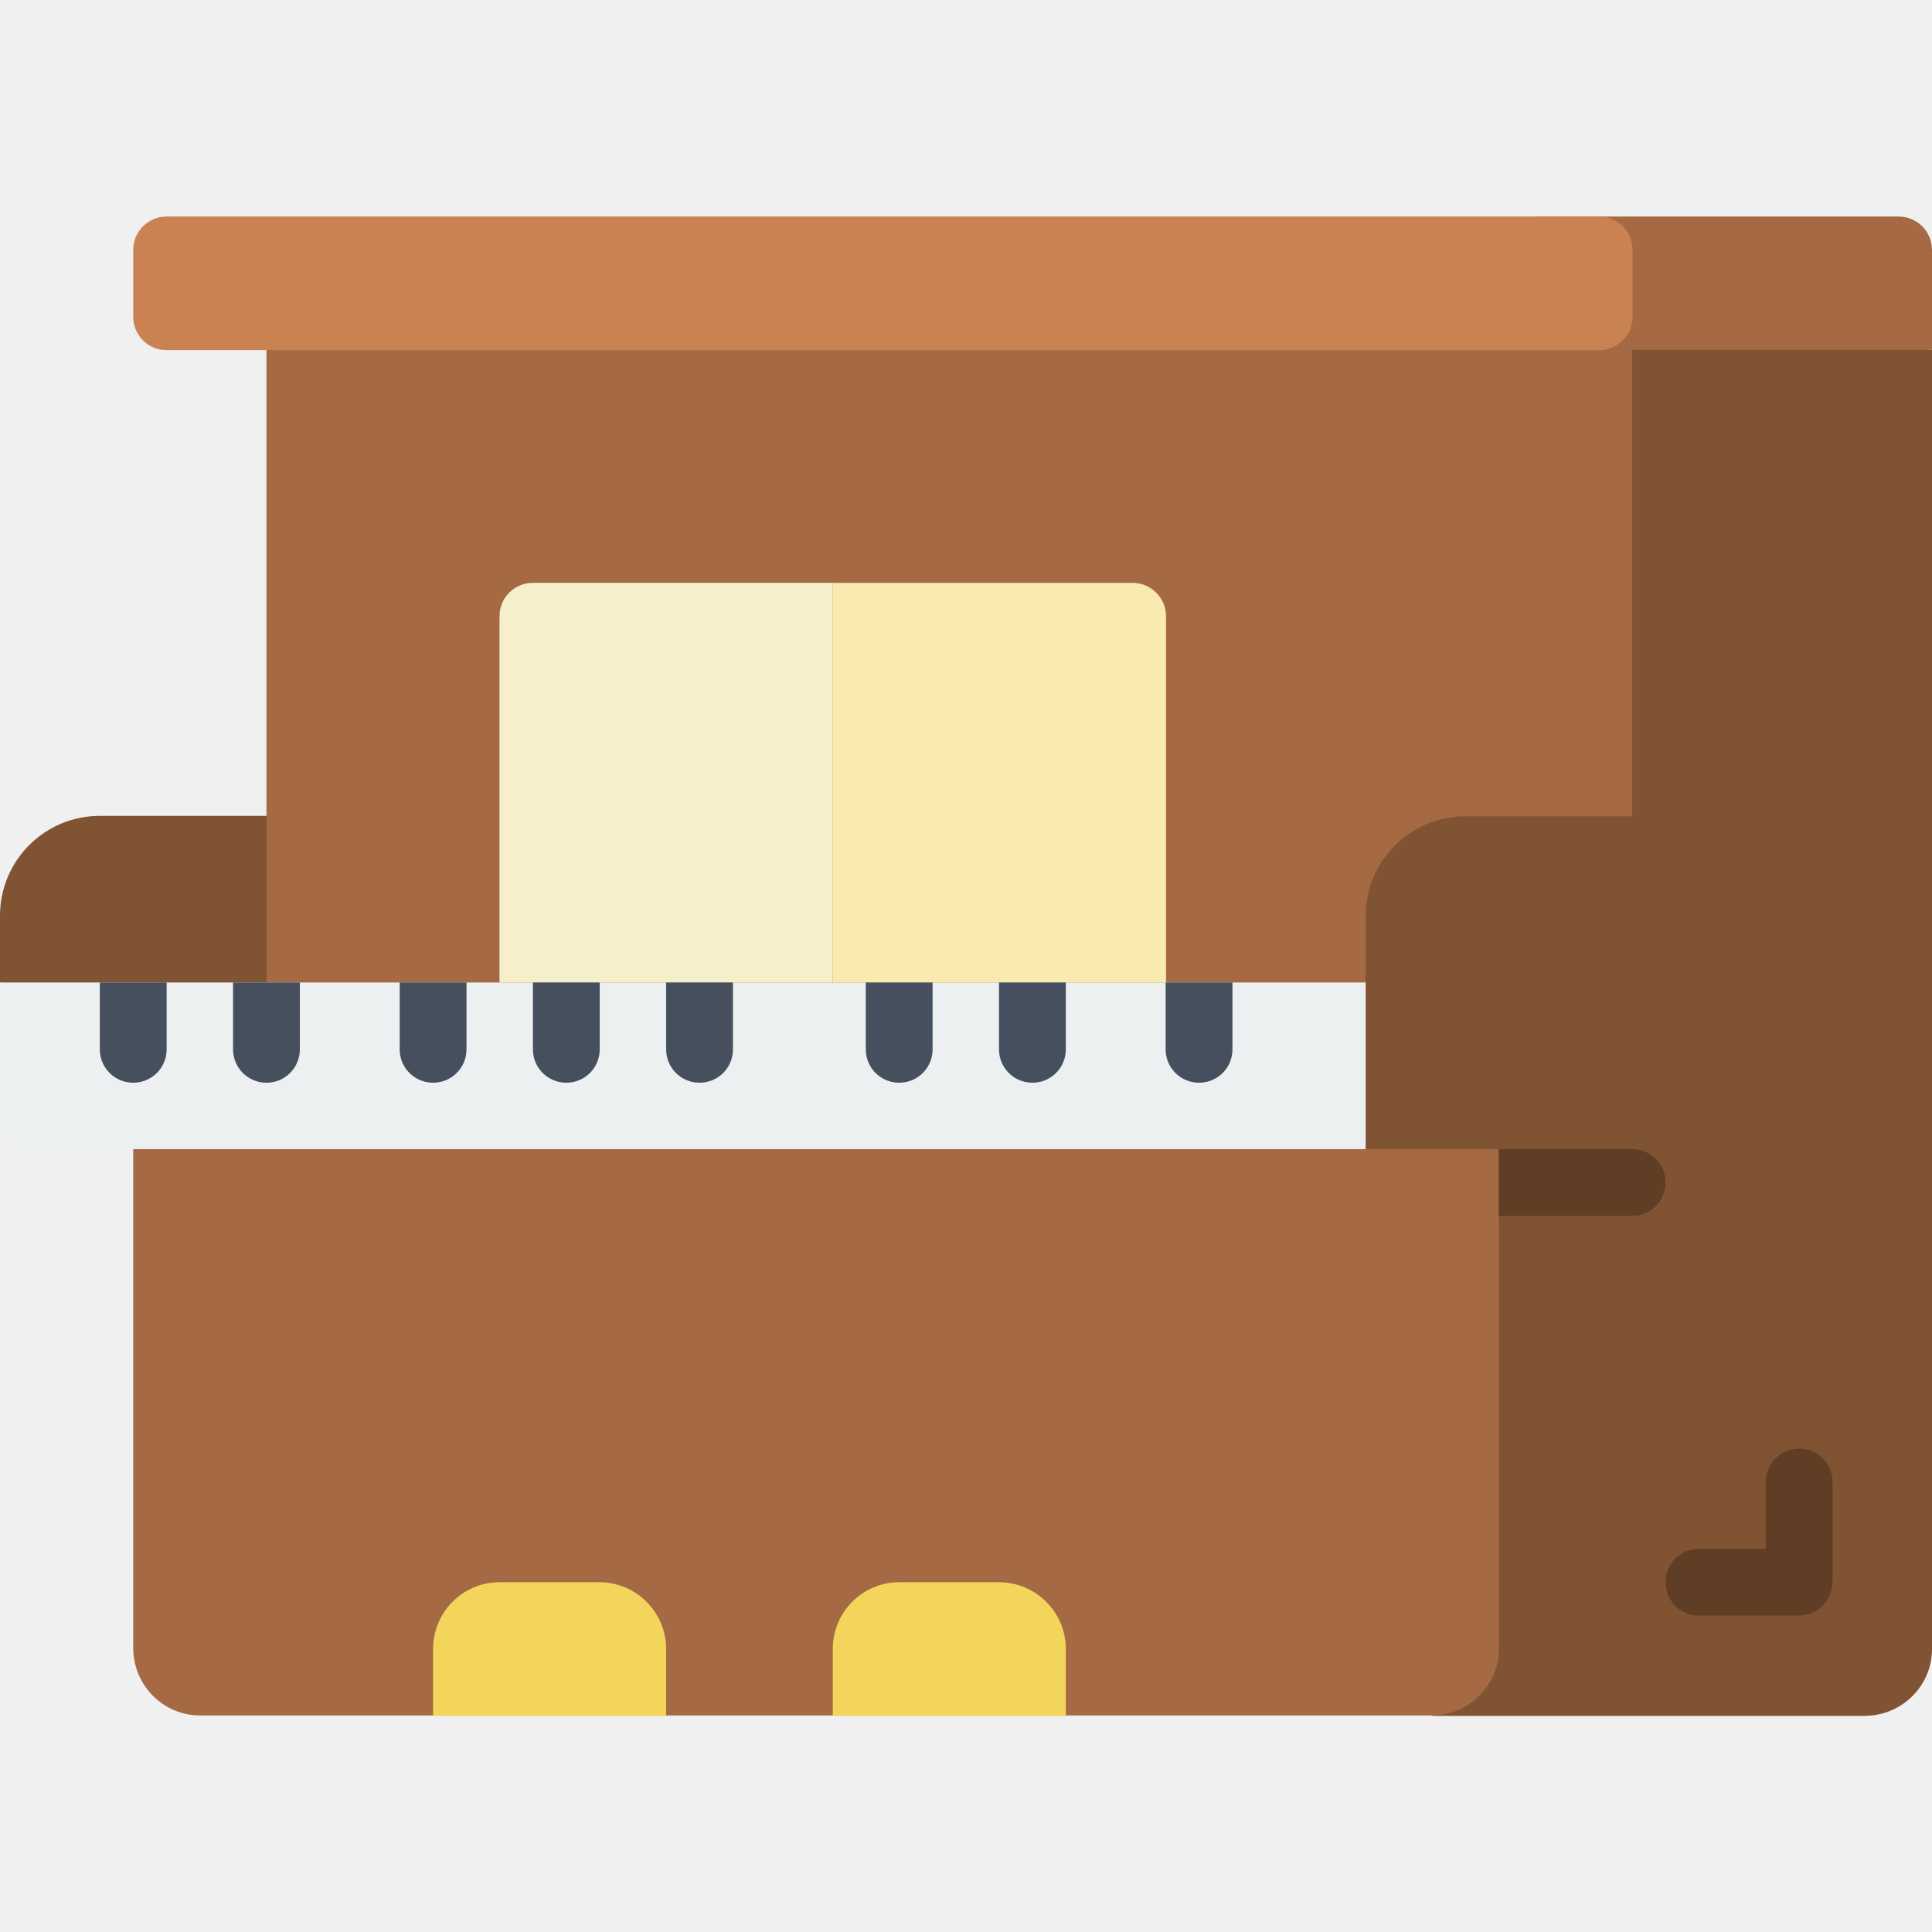
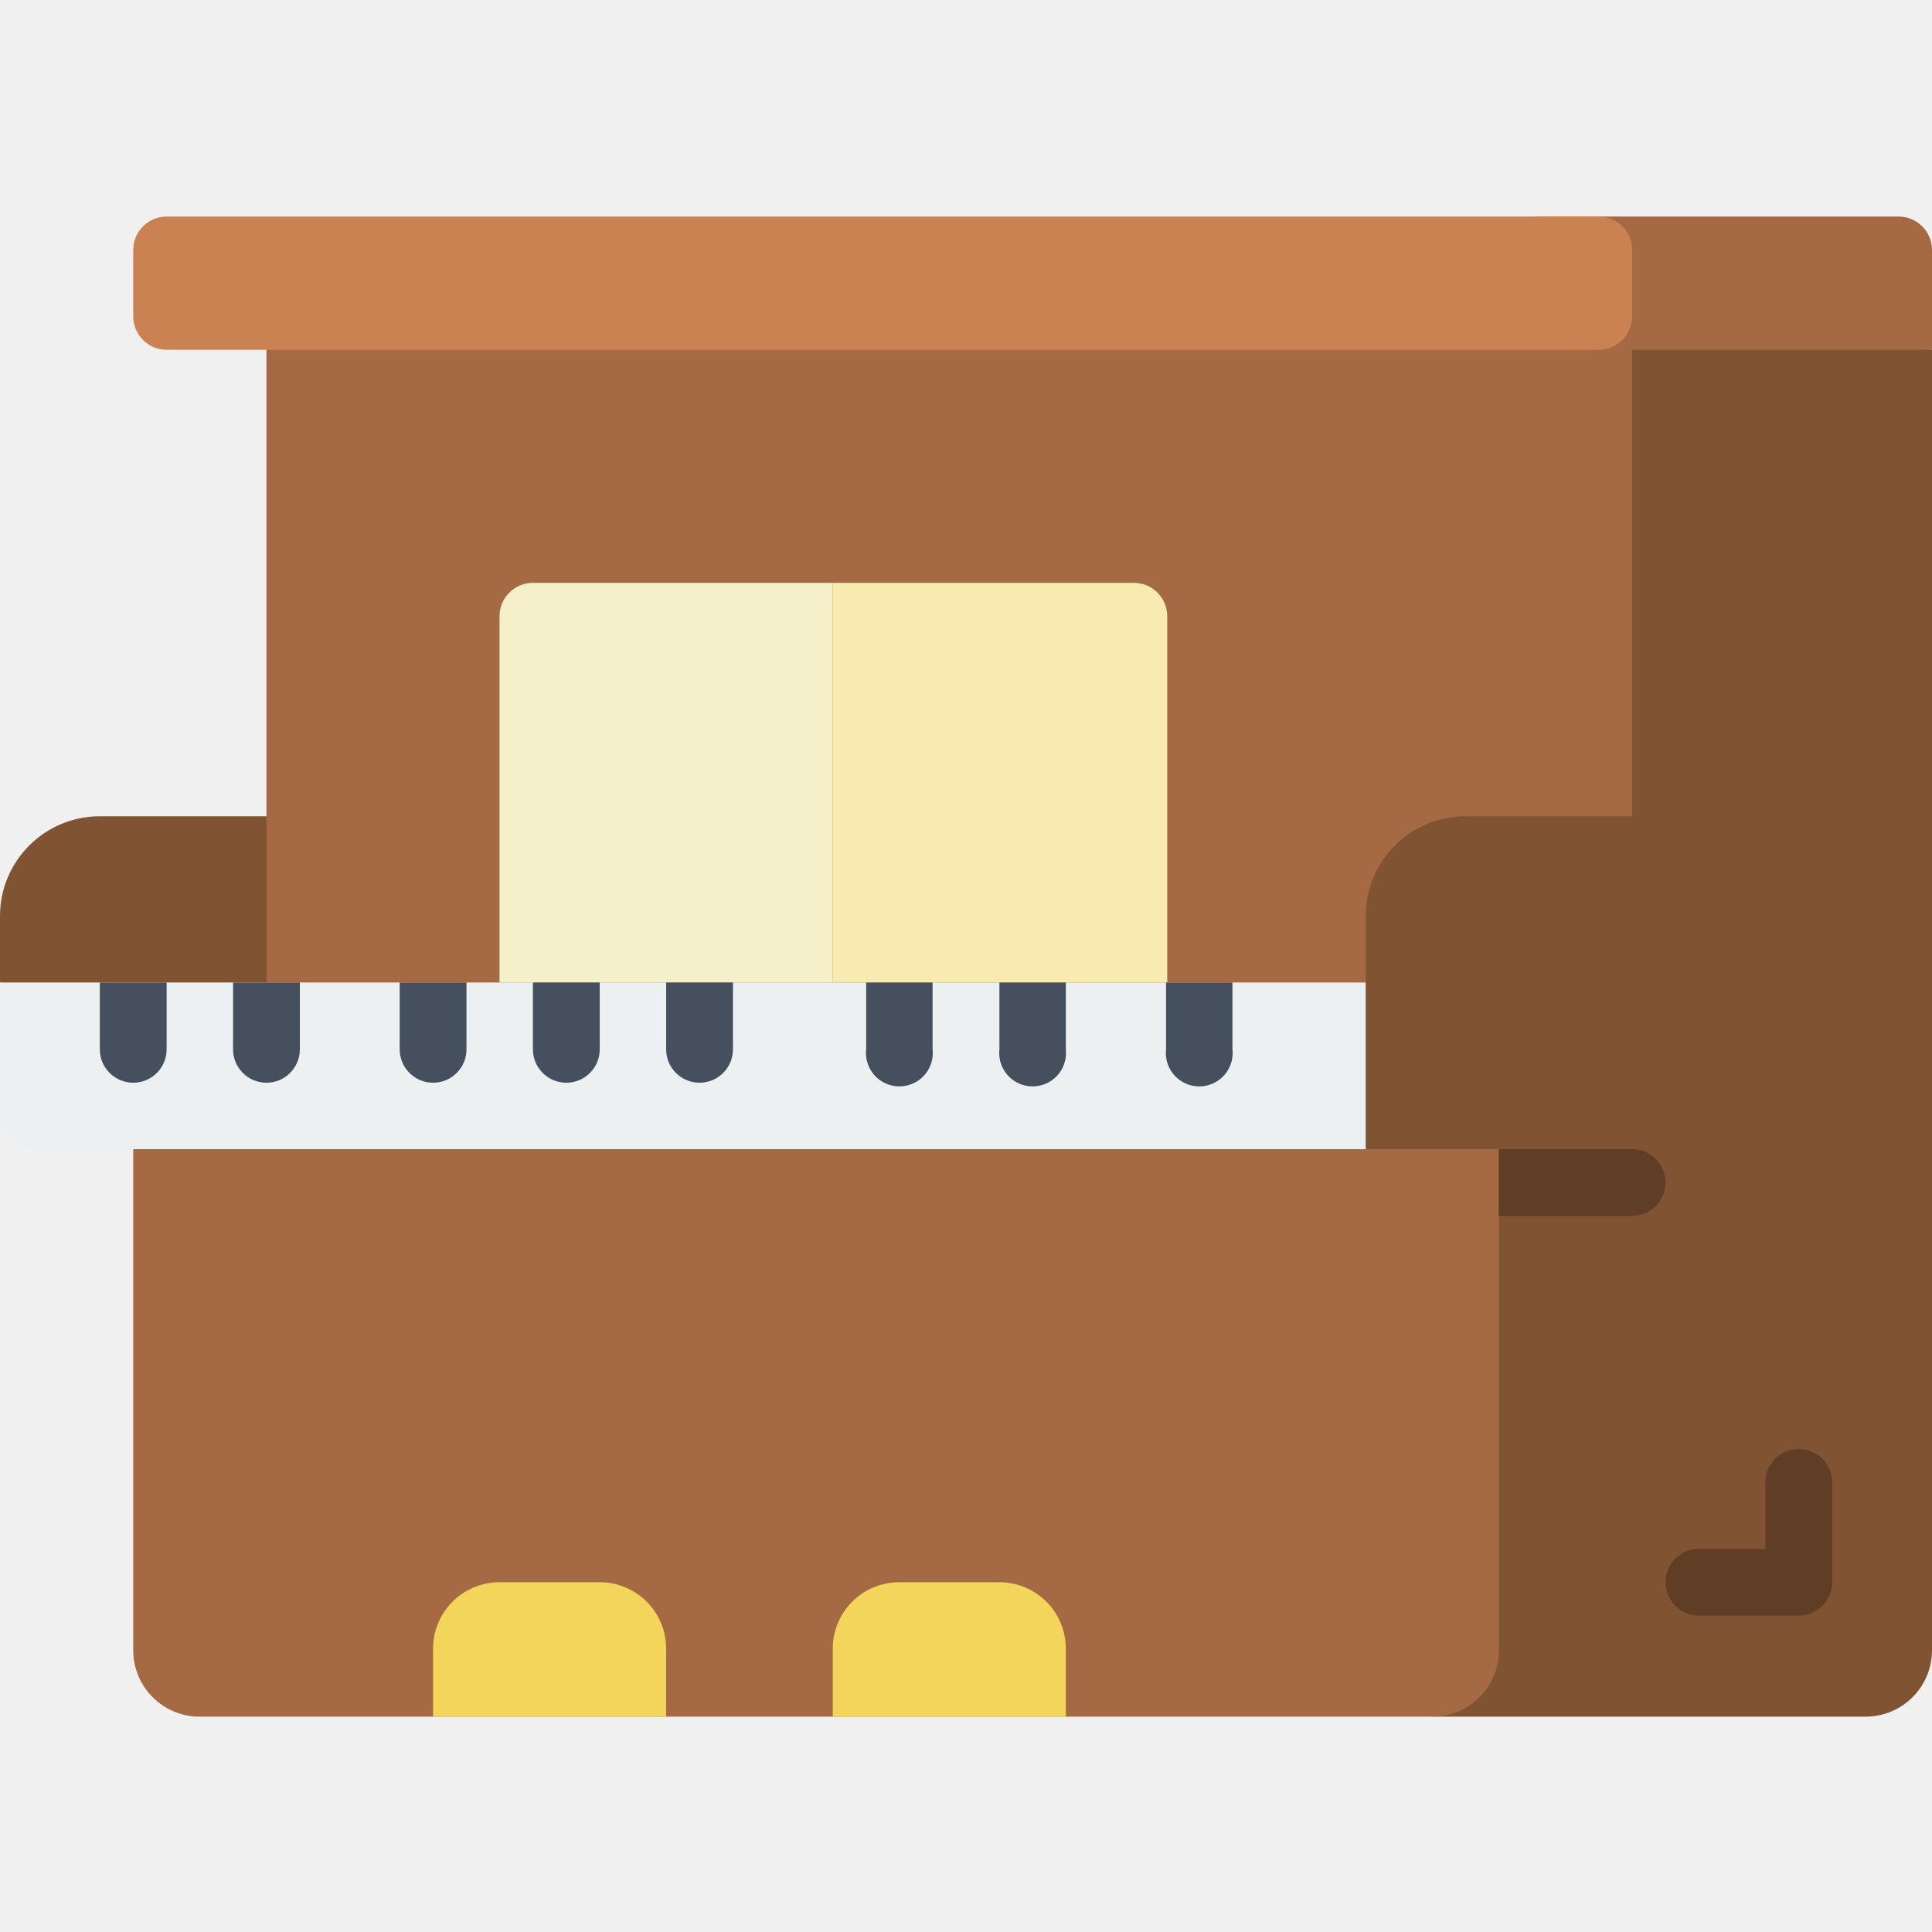
- <svg xmlns="http://www.w3.org/2000/svg" version="1.1" x="0px" y="0px" viewBox="0 0 48 48" style="enable-background:new 0 0 48 48;" xml:space="preserve">
-   <style type="text/css">
- 	.st0{fill:#F5DAA7;}
- 	.st1{fill:#EDC472;}
- 	.st2{fill:#BC9B5B;}
- 	.st3{fill:#9A6A53;}
- 	.st4{fill:#855B47;}
- 	.st5{fill:#F4E2C1;}
- 	.st6{fill:#F7F7F7;}
- 	.st7{fill:#C8C3CA;}
- 	.st8{fill:#B78C7A;}
- 	.st9{fill:#7A5341;}
- 	.st10{fill:#704C3B;}
- 	.st11{fill:#CF9875;}
- 	.st12{fill:#C7865B;}
- 	.st13{clip-path:url(#SVGID_3_);}
- 	.st14{clip-path:url(#SVGID_4_);fill:#FFFFFF;stroke:#231F20;stroke-miterlimit:10;}
- 	.st15{fill:#FFFFFF;stroke:#231F20;stroke-miterlimit:10;}
- 	.st16{fill:none;stroke:#000000;stroke-width:4.5;stroke-miterlimit:10;}
- 	.st17{fill:#463C4B;}
- 	.st18{fill:#555A6E;}
- 	.st19{fill:#F06423;}
- 	.st20{fill:#FAA51E;}
- 	.st21{fill:#D7E6F0;}
- 	.st22{fill:#DADADA;}
- 	.st23{fill:#C4C6C6;}
- 	.st24{fill:#EDEEEF;}
- 	.st25{fill:#797981;}
- 	.st26{fill:#5A5A63;}
- 	.st27{fill:#494951;}
- 	.st28{fill:#29BAED;}
- 	.st29{fill:#DD9554;}
- 	.st30{fill:#CC8244;}
- 	.st31{fill:#805333;}
- 	.st32{fill:#A56A43;}
- 	.st33{fill:#CB8252;}
- 	.st34{fill:#ECF0F1;}
- 	.st35{fill:#603E26;}
- 	.st36{fill:#F9EAB0;}
- 	.st37{fill:#F5EFCA;}
- 	.st38{fill:#464F5D;}
- 	.st39{fill:#F3D55B;}
- 	.st40{fill:#6F6571;}
- 	.st41{fill:#4B3F4E;}
- 	.st42{fill:#5D5360;}
- 	.st43{fill:#857E87;}
- 	.st44{fill:#ECEAEC;}
- 	.st45{fill:#DAD8DB;}
- 	.st46{fill:#B3E59F;}
- 	.st47{fill:#CCF49F;}
- 	.st48{fill:#792A47;}
- 	.st49{fill:#A62B38;}
- 	.st50{fill:#D22D28;}
- 	.st51{fill:#FF2F19;}
- 	.st52{fill:#FFFFFF;}
- 	.st53{fill:#202666;}
- 	.st54{fill:#FDE6BB;}
- 	.st55{fill:#FE501F;}
- 	.st56{fill:#FD7226;}
- 	.st57{fill:#FCCD76;}
- 	.st58{fill:#FB932C;}
- 	.st59{fill:#4D2857;}
- 	.st60{fill:#B19046;}
- 	.st61{fill:#F0C419;}
- 	.st62{fill:#24AE5F;}
- 	.st63{fill:#E64C3C;}
- 	.st64{fill:#3B97D3;}
- 	.st65{fill:#E74444;}
- 	.st66{fill:#CE3536;}
- 	.st67{fill:#D9DBDD;}
- 	.st68{fill:#E8EDF1;}
- 	.st69{fill:#F3DB70;}
- 	.st70{fill:#D5DAF3;}
- 	.st71{fill:#A2AEE6;}
- 	.st72{fill:#FFC344;}
- 	.st73{fill:#FFE177;}
- 	.st74{fill:#BEC6ED;}
- 	.st75{fill:#8795DE;}
- 	.st76{fill-rule:evenodd;clip-rule:evenodd;fill:#A46A5A;}
- 	.st77{fill-rule:evenodd;clip-rule:evenodd;fill:#845252;}
- 	.st78{fill-rule:evenodd;clip-rule:evenodd;fill:#FFD05B;}
- 	.st79{fill-rule:evenodd;clip-rule:evenodd;fill:#704242;}
- 	.st80{fill-rule:evenodd;clip-rule:evenodd;fill:#FFC244;}
- 	.st81{fill-rule:evenodd;clip-rule:evenodd;fill:#596C76;}
- 	.st82{fill-rule:evenodd;clip-rule:evenodd;fill:#465A61;}
- 	.st83{fill:#A46A5A;}
- 	.st84{fill:#607D8B;}
- 	.st85{fill:#9C27B0;}
- 	.st86{fill:#03A9F4;}
- 	.st87{fill:#8BC34A;}
- 	.st88{fill:#FFC107;}
- 	.st89{fill:#FF9800;}
- 	.st90{fill:#F44336;}
- 	.st91{fill:#D7CCC8;}
- 	.st92{fill:#F57C00;}
- 	.st93{fill:#F9BB4B;}
- 	.st94{fill:#FCF05A;}
- 	.st95{fill:#66342E;}
- 	.st96{fill:#D3843D;}
- 	.st97{fill:#704C55;}
- 	.st98{fill:#5A344B;}
- 	.st99{fill:#E63950;}
- 	.st100{fill:#EFE2DD;}
- 	.st101{fill:#FF435B;}
- 	.st102{fill:#FFF5F5;}
- 	.st103{fill:#9B786F;}
- 	.st104{fill:#925CB4;}
- 	.st105{fill:#814BA2;}
- 	.st106{fill:#6F3F8A;}
- 	.st107{fill:#FFD185;}
- 	.st108{fill:#FFBA48;}
- 	.st109{fill:#FF5A35;}
- 	.st110{fill:#FF7A3C;}
- 	.st111{fill:#FFE8C2;}
- 	.st112{fill:#4F4F4F;}
- 	.st113{fill:#FF3A2F;}
- 	.st114{fill:#353535;}
- 	.st115{fill:#FB4A59;}
- 	.st116{fill:#F82F40;}
- 	.st117{fill:#3F5959;}
- 	.st118{fill:#384848;}
- 	.st119{fill:#EFF5F6;}
- 	.st120{fill:#CBE5E7;}
- 	.st121{fill:#FCC16D;}
- 	.st122{fill:#FCB44D;}
- 	.st123{fill:#A66856;}
- 	.st124{fill:#735458;}
- 	.st125{fill:#FFDEA9;}
- 	.st126{fill:#5C4346;}
- 	.st127{fill:#8F5040;}
- 	.st128{fill:#595959;}
- 	.st129{fill:#7F221C;}
- 	.st130{fill:#913122;}
- 	.st131{fill:#FFEFB0;}
- 	.st132{fill:#DB2116;}
- 	.st133{fill:#883F2E;}
- 	.st134{fill:#A44F3E;}
- 	.st135{fill:#D8AA5E;}
- 	.st136{fill:#E9B665;}
- 	.st137{fill:#E19974;}
- 	.st138{fill:#FFEFD2;}
- 	.st139{fill:#D7D0D6;}
- 	.st140{fill:#E8AD8C;}
- 	.st141{fill:#6D3326;}
- 	.st142{fill:#BA5D4F;}
- 	.st143{fill:#F5A871;}
- 	.st144{fill:#E89A5E;}
- 	.st145{fill:#A34F41;}
- 	.st146{fill:#D68A5A;}
- 	.st147{fill:#FFE5C4;}
- 	.st148{fill:#FDD1A7;}
- 	.st149{fill:#873F30;}
- 	.st150{fill:#C86F5C;}
- 	.st151{fill:#6C3328;}
- 	.st152{fill:#54231D;}
- 	.st153{fill:#B5B1B3;}
- 	.st154{fill:#FEC93E;}
- 	.st155{fill:#EFB533;}
- 	.st156{fill:#F7A738;}
- 	.st157{fill:#EA952F;}
- 	.st158{fill:#FD6E2E;}
- 	.st159{fill:#EA551B;}
- 	.st160{fill:#F5A257;}
- 	.st161{fill:#DB8F52;}
- 	.st162{fill:#75360D;}
- 	.st163{fill:#FFBF7B;}
- 	.st164{fill:#00CCB2;}
- 	.st165{fill:#00AB94;}
- 	.st166{fill:#FEA832;}
- 	.st167{fill:#FF8700;}
- 	.st168{fill:#00EED0;}
- 	.st169{fill:#FFD400;}
- 	.st170{fill:#FDBF00;}
- 	.st171{fill:#08B865;}
- 	.st172{fill:#E41F2D;}
- 	.st173{fill:#FD4755;}
- 	.st174{fill:#FB2B3A;}
- 	.st175{fill:#FED2A4;}
- 	.st176{fill:#FFE5C2;}
- 	.st177{fill:#FFBD86;}
- 	.st178{fill:#FE99A0;}
- 	.st179{fill:#FD8087;}
- 	.st180{fill:#C57A44;}
- 	.st181{fill:#09A755;}
- 	.st182{fill:#FEDF30;}
- 	.st183{fill:#FED402;}
- 	.st184{fill:#FAC600;}
- 	.st185{fill:#46CC8D;}
- 	.st186{fill:#00C27A;}
- 	.st187{fill:#FE7701;}
- 	.st188{fill:#FE860A;}
- 	.st189{fill:#C41926;}
- 	.st190{fill:#E89C5D;}
- 	.st191{fill:#F4B37D;}
- 	.st192{fill:#E8626C;}
- 	.st193{fill:#40C6C2;}
- 	.st194{fill:#FFC999;}
- 	.st195{fill:#4A4A68;}
- 	.st196{fill:#333356;}
- 	.st197{fill:#EDEDED;}
- 	.st198{fill:#C9C9C9;}
- 	.st199{fill:#FF9900;}
- 	.st200{fill:#FFCE00;}
- 	.st201{fill:#FBBD00;}
- 	.st202{fill:#ED8100;}
- 	.st203{fill:#FFE431;}
- 	.st204{fill:#FF9F00;}
- 	.st205{fill:#FFE666;}
- 	.st206{fill:#FFBF00;}
- 	.st207{fill:#FCCD31;}
- 	.st208{fill:#F2B016;}
- 	.st209{fill:#4A4D4F;}
- 	.st210{fill:#D3CBC2;}
- 	.st211{fill:#6D7072;}
- 	.st212{fill:#BAAFA6;}
- 	.st213{fill:#888C8E;}
- 	.st214{fill:#B4B4B4;}
- 	.st215{fill:#FFE999;}
- 	.st216{fill:#FFCF3B;}
- 	.st217{fill:#C1C1C1;}
- 	.st218{fill:#FFBC19;}
- 	.st219{fill:#94E6FF;}
- 	.st220{fill:#315F83;}
- 	.st221{fill:#267EA8;}
- 	.st222{fill:#3B3F5F;}
- 	.st223{fill:#D8F2FB;}
- 	.st224{fill:#35495E;}
- 	.st225{fill:#556080;}
- 	.st226{fill:#E4C05C;}
- 	.st227{fill:#E4C05C;stroke:#E4C05C;stroke-width:2;stroke-linecap:round;stroke-linejoin:round;stroke-miterlimit:10;}
- 	.st228{fill:#B57F5F;}
- 	.st229{fill:#966A5B;}
- 	.st230{fill:#FFD15B;}
- 	.st231{fill:#A5C3DC;}
- 	.st232{fill:#8697CB;}
- 	.st233{fill:#E0E0E0;}
- 	.st234{fill:#CCCCCC;}
- 	.st235{fill:#8E8E8E;}
- 	.st236{fill:#A0A0A0;}
- 	.st237{fill:#E13732;}
- 	.st238{fill:#F05055;}
- 	.st239{fill:#D24605;}
- 	.st240{fill:#FFCE53;}
- 	.st241{fill:#FFB833;}
- 	.st242{fill:#4999D1;}
- 	.st243{fill:#43AAF0;}
- 	.st244{fill:#FF2E23;}
- 	.st245{fill:#FF4A26;}
- 	.st246{fill:#C6805D;}
- 	.st247{fill:#77CC7D;}
- 	.st248{fill:#52BD7E;}
- 	.st249{fill:#98DB7C;}
- 	.st250{fill:#D48C64;}
- 	.st251{fill:#FFD18D;}
- 	.st252{fill:#FBBD80;}
- 	.st253{fill:#F3B573;}
- 	.st254{fill:#434A54;}
- 	.st255{fill:#DA4453;}
- 	.st256{fill:#FFCE54;}
- 	.st257{fill:#ED5564;}
- 	.st258{fill-rule:evenodd;clip-rule:evenodd;fill:#4BC3EF;}
- 	.st259{fill-rule:evenodd;clip-rule:evenodd;fill:#1BADDE;}
- 	.st260{fill-rule:evenodd;clip-rule:evenodd;fill:#DBD8DB;}
- 	.st261{fill-rule:evenodd;clip-rule:evenodd;fill:#C9BFC8;}
- 	.st262{fill:#421815;}
- 	.st263{fill:#FCB982;}
- 	.st264{fill:#FDDBBF;}
- 	.st265{fill:#FCCA9F;}
- 	.st266{fill:#C6865C;}
- 	.st267{fill:#B16E3D;}
- 	.st268{fill:#454545;}
- 	.st269{fill:#EFECEF;}
- 	.st270{fill:#E2DFE2;}
- 	.st271{fill:#3F3736;}
- 	.st272{fill:#C4755B;}
- 	.st273{fill:#FFE3A1;}
- 	.st274{fill-rule:evenodd;clip-rule:evenodd;fill:#D48C64;}
- 	.st275{fill:#DBD8DB;}
- 	.st276{fill:#BB5D4C;}
- 	.st277{fill:#465A61;}
- 	.st278{fill:#596C76;}
- 	.st279{fill:#E5E1E5;}
- 	.st280{fill:#7A8C98;}
- 	.st281{fill:#FEDBA6;}
- 	.st282{fill:#EAB14D;}
- 	.st283{fill:#617881;}
- 	.st284{fill:#E28086;}
- 	.st285{fill:#DD636E;}
- 	.st286{fill:#FFE07D;}
- 	.st287{fill:#ECBE6B;}
- 	.st288{fill:#E9EDF5;}
- 	.st289{fill:#CDD2E1;}
- 	.st290{fill:#FFAA00;}
- 	.st291{fill:#FF9500;}
- 	.st292{fill:#555A65;}
- 	.st293{fill:#333940;}
- 	.st294{fill:#E6A373;}
- 	.st295{fill:#CC8552;}
- 	.st296{fill:#FFDF40;}
- 	.st297{fill:#FFBE40;}
- 	.st298{fill:#FF9F40;}
- 	.st299{fill:#F77E00;}
- 	.st300{fill:#FFF04A;}
- 	.st301{fill:#00DDC1;}
- 	.st302{fill:#A24603;}
- 	.st303{fill:#F2D813;}
- 	.st304{fill:#803602;}
- 	.st305{fill:#3A3A3A;}
- 	.st306{fill:#AFAFAF;}
- 	.st307{fill:#686868;}
- 	.st308{fill:#925A15;}
- 	.st309{fill:#F3F2F6;}
- 	.st310{fill:#BF7D5A;}
- 	.st311{fill:#AA6256;}
- 	.st312{fill:#894E46;}
- 	.st313{fill:#DBA660;}
- 	.st314{fill:#E49542;}
- 	.st315{fill:#F9EFDA;}
- 	.st316{fill:#756E78;}
- 	.st317{fill:#665E66;}
- 	.st318{fill:#F9F6F9;}
- 	.st319{fill:#BC6C59;}
- 	.st320{fill:#994B39;}
- 	.st321{fill:#FEEC96;}
- 	.st322{fill:#F5DB64;}
- 	.st323{fill:#5D5E69;}
- 	.st324{fill:#FFE09F;}
- 	.st325{fill:#ECBD83;}
- 	.st326{fill:#F6D190;}
- 	.st327{fill:#FF8086;}
- 	.st328{fill:#E5646E;}
- 	.st329{fill:#357DA3;}
- 	.st330{fill:#F48A3B;}
- 	.st331{fill:#FFC233;}
- 	.st332{fill:#CDDEE0;}
- 	.st333{fill:#C8C5C9;}
- 	.st334{fill:#785353;}
- 	.st335{fill:#6E4848;}
- 	.st336{fill:#B7E4F8;}
- 	.st337{fill:#93D6F4;}
- 	.st338{fill:#DBF1FB;}
- 	.st339{fill:#8DCAFC;}
- 	.st340{fill:#64B9FC;}
- 	.st341{fill:#C4E1FF;}
- 	.st342{fill:#B5DBFD;}
- 	.st343{fill:#FEE7C9;}
- 	.st344{fill:#FFD496;}
- 	.st345{fill:#A3E440;}
- 	.st346{fill:#99D53B;}
- 	.st347{fill:#BCEA73;}
- 	.st348{fill:#C76D3D;}
- 	.st349{fill:#AA5E33;}
- 	.st350{fill:#D67F4F;}
- 	.st351{fill:#8DC637;}
- 	.st352{fill:#A79BA7;}
- 	.st353{fill:#7A6D79;}
- 	.st354{fill:#C4E2FF;}
- 	.st355{fill:#60B7FF;}
- 	.st356{fill:#B3DAFE;}
- 	.st357{fill:#F3F0F3;}
- 	.st358{fill:#EFEDEF;}
- 	.st359{fill:#CBC4CC;}
- 	.st360{fill:#26A6FE;}
- 	.st361{fill:#D2555A;}
- 	.st362{fill:#FF6464;}
- 	.st363{fill:#D7DEED;}
- 	.st364{fill:#B8BFD4;}
- 	.st365{fill:#959CB3;}
- 	.st366{fill:#F8C460;}
- 	.st367{fill:#FAAF42;}
- 	.st368{fill:#7A838B;}
- 	.st369{fill:#5D6972;}
- 	.st370{fill:#A7D0E1;}
- 	.st371{fill:#80BBCE;}
- 	.st372{fill:#FFD8CA;}
- 	.st373{fill:#FFBFAE;}
- 	.st374{fill:#FFE5D8;}
- 	.st375{fill:#E5EEF9;}
- 	.st376{fill:#56595E;}
- 	.st377{fill:#7F8284;}
- 	.st378{fill:#A5A5A4;}
- 	.st379{fill:#95A5A5;}
- 	.st380{fill:#BDC3C7;}
- 	.st381{fill:#7F8C8D;}
- </style>
-   <g id="Acoustic_Grand_Keyboard">
-     <g id="Page-1_3_">
-       <g id="_x30_27---Piano_1_">
-         <path id="Shape_48_" class="st31" d="M6.62,20.28l1.66,5.79L0,24.41v-1.66c0-1.37,1.11-2.48,2.48-2.48H6.62z" />
-         <path id="Shape_47_" class="st31" d="M39.72,7.86L48,8.69v32.28c0,0.91-0.74,1.65-1.66,1.66H35.59l-3.31-14.07v-5.79     c0-1.37,2.76-4.97,4.14-4.97L39.72,7.86z" />
-         <path id="Shape_46_" class="st32" d="M40.55,8.69v11.59h-4.14c-1.37,0-2.48,1.11-2.48,2.48v1.66L6.62,26.07V7.03L40.55,8.69z" />
-         <path id="Shape_45_" class="st32" d="M48,6.21v2.48h-9.93c0.46,0,0.83-0.37,0.83-0.83V6.21c0-0.46-0.37-0.83-0.83-0.83h9.1     C47.63,5.38,48,5.75,48,6.21z" />
-         <path id="Rectangle-path_1_" class="st33" d="M4.14,5.38h35.59c0.46,0,0.83,0.37,0.83,0.83v1.66c0,0.46-0.37,0.83-0.83,0.83H4.14     c-0.46,0-0.83-0.37-0.83-0.83V6.21C3.31,5.75,3.68,5.38,4.14,5.38z" />
-         <path id="Shape_44_" class="st32" d="M37.24,28.55v12.41c0,0.91-0.74,1.65-1.66,1.66H4.97c-0.91,0-1.65-0.74-1.66-1.66V27.72     l30.62,0.83H37.24z" />
-         <path id="Shape_43_" class="st34" d="M33.93,24.41v4.14H0.83C0.37,28.55,0,28.18,0,27.72v-3.31H33.93z" />
-         <path id="Shape_42_" class="st35" d="M41.38,29.38c0,0.46-0.37,0.83-0.83,0.83h-3.31v-1.66h3.31     C41.01,28.55,41.38,28.92,41.38,29.38z" />
-         <path id="Shape_41_" class="st36" d="M28.97,15.31v9.1h-8.28v-9.93h7.45C28.59,14.48,28.97,14.85,28.97,15.31z" />
-         <path id="Shape_40_" class="st37" d="M20.69,14.48v9.93h-8.28v-9.1c0-0.46,0.37-0.83,0.83-0.83H20.69z" />
-         <path id="Shape_39_" class="st35" d="M44.69,40.14h-2.48c-0.46,0-0.83-0.37-0.83-0.83s0.37-0.83,0.83-0.83h1.66v-1.66     c0-0.46,0.37-0.83,0.83-0.83s0.83,0.37,0.83,0.83v2.48C45.52,39.77,45.15,40.14,44.69,40.14z" />
-         <g>
-           <path id="Shape_38_" class="st38" d="M4.14,24.41v1.66c0,0.46-0.37,0.83-0.83,0.83s-0.83-0.37-0.83-0.83v-1.66H4.14z" />
-           <path id="Shape_37_" class="st38" d="M7.45,24.41v1.66c0,0.46-0.37,0.83-0.83,0.83c-0.46,0-0.83-0.37-0.83-0.83v-1.66H7.45z" />
-           <path id="Shape_36_" class="st38" d="M11.59,24.41v1.66c0,0.46-0.37,0.83-0.83,0.83c-0.46,0-0.83-0.37-0.83-0.83v-1.66H11.59z" />
-           <path id="Shape_35_" class="st38" d="M14.9,24.41v1.66c0,0.46-0.37,0.83-0.83,0.83c-0.46,0-0.83-0.37-0.83-0.83v-1.66H14.9z" />
-           <path id="Shape_34_" class="st38" d="M18.21,24.41v1.66c0,0.46-0.37,0.83-0.83,0.83c-0.46,0-0.83-0.37-0.83-0.83v-1.66H18.21z" />
-           <path id="Shape_33_" class="st38" d="M30.62,24.41v1.66c0,0.46-0.37,0.83-0.83,0.83c-0.46,0-0.83-0.37-0.83-0.83v-1.66H30.62z" />
-           <path id="Shape_32_" class="st38" d="M23.17,24.41v1.66c0,0.46-0.37,0.83-0.83,0.83s-0.83-0.37-0.83-0.83v-1.66H23.17z" />
-           <path id="Shape_31_" class="st38" d="M26.48,24.41v1.66c0,0.46-0.37,0.83-0.83,0.83s-0.83-0.37-0.83-0.83v-1.66H26.48z" />
-         </g>
-         <path id="Shape_30_" class="st39" d="M12.41,39.31h2.48c0.91,0,1.66,0.74,1.66,1.66v1.66h-5.79v-1.66     C10.76,40.05,11.5,39.31,12.41,39.31z" />
-         <path id="Shape_29_" class="st39" d="M22.34,39.31h2.48c0.91,0,1.66,0.74,1.66,1.66v1.66h-5.79v-1.66     C20.69,40.05,21.43,39.31,22.34,39.31z" />
-       </g>
+ <svg xmlns="http://www.w3.org/2000/svg" id="Acoustic_Grand_Keyboard" data-name="Acoustic Grand Keyboard" viewBox="0 0 48 48">
+   <defs>
+     <style>.cls-1{fill:#805333;}.cls-2{fill:#a56a43;}.cls-3{fill:#cb8252;}.cls-4{fill:#ecf0f1;}.cls-5{fill:#603e26;}.cls-6{fill:#f9eab0;}.cls-7{fill:#f5efca;}.cls-8{fill:#464f5d;}.cls-9{fill:#f3d55b;}</style>
+   </defs>
+   <g id="Page-1">
+     <g id="_027---Piano" data-name="027---Piano">
+       <path id="Shape" class="cls-1" d="M6.62,20.28l1.66,5.79L0,24.41V22.76a2.48,2.48,0,0,1,2.48-2.48Z" />
+       <path id="Shape-2" data-name="Shape" class="cls-1" d="M39.72,7.86,48,8.69V41a1.65,1.65,0,0,1-1.66,1.65H35.59L32.28,28.55V22.76c0-1.38,2.76-5,4.13-5Z" />
+       <path id="Shape-3" data-name="Shape" class="cls-2" d="M40.55,8.69V20.28H36.41a2.48,2.48,0,0,0-2.48,2.48v1.65L6.62,26.07V7Z" />
+       <path id="Shape-4" data-name="Shape" class="cls-2" d="M48,6.21V8.69H38.07a.83.83,0,0,0,.83-.83V6.21a.83.83,0,0,0-.83-.83h9.1A.83.83,0,0,1,48,6.21Z" />
+       <rect id="Rectangle-path" class="cls-3" x="3.31" y="5.38" width="37.24" height="3.31" rx="0.83" />
+       <path id="Shape-5" data-name="Shape" class="cls-2" d="M37.24,28.55V41a1.65,1.65,0,0,1-1.65,1.65H5A1.65,1.65,0,0,1,3.31,41V27.72l30.62.83Z" />
+       <path id="Shape-6" data-name="Shape" class="cls-4" d="M33.93,24.41v4.14H.83A.83.83,0,0,1,0,27.72V24.41Z" />
+       <path id="Shape-7" data-name="Shape" class="cls-5" d="M41.38,29.38a.83.83,0,0,1-.83.83H37.24V28.55h3.31A.83.83,0,0,1,41.38,29.38Z" />
+       <path id="Shape-8" data-name="Shape" class="cls-6" d="M29,15.31v9.1H20.69V14.48h7.45A.83.83,0,0,1,29,15.31Z" />
+       <path id="Shape-9" data-name="Shape" class="cls-7" d="M20.69,14.48v9.93H12.41v-9.1a.83.83,0,0,1,.83-.83Z" />
+       <path id="Shape-10" data-name="Shape" class="cls-5" d="M44.69,40.14H42.21a.83.83,0,0,1,0-1.66h1.65V36.83a.83.83,0,1,1,1.66,0v2.48A.83.83,0,0,1,44.69,40.14Z" />
+       <path id="Shape-11" data-name="Shape" class="cls-8" d="M4.14,24.41v1.66a.83.83,0,0,1-1.66,0V24.41Z" />
+       <path id="Shape-12" data-name="Shape" class="cls-8" d="M7.45,24.41v1.66a.83.83,0,0,1-1.66,0V24.41Z" />
+       <path id="Shape-13" data-name="Shape" class="cls-8" d="M11.59,24.41v1.66a.83.83,0,1,1-1.66,0V24.41Z" />
+       <path id="Shape-14" data-name="Shape" class="cls-8" d="M14.9,24.41v1.66a.83.83,0,1,1-1.66,0V24.41Z" />
+       <path id="Shape-15" data-name="Shape" class="cls-8" d="M18.21,24.41v1.66a.83.83,0,0,1-1.66,0V24.41Z" />
+       <path id="Shape-16" data-name="Shape" class="cls-8" d="M30.62,24.41v1.66a.83.83,0,1,1-1.65,0V24.41Z" />
+       <path id="Shape-17" data-name="Shape" class="cls-8" d="M23.17,24.41v1.66a.83.83,0,1,1-1.65,0V24.41Z" />
+       <path id="Shape-18" data-name="Shape" class="cls-8" d="M26.48,24.41v1.66a.83.83,0,1,1-1.65,0V24.41Z" />
+       <path id="Shape-19" data-name="Shape" class="cls-9" d="M12.41,39.31H14.9A1.65,1.65,0,0,1,16.55,41v1.65H10.76V41A1.65,1.65,0,0,1,12.41,39.31Z" />
+       <path id="Shape-20" data-name="Shape" class="cls-9" d="M22.34,39.31h2.49A1.65,1.65,0,0,1,26.48,41v1.65H20.69V41A1.65,1.65,0,0,1,22.34,39.31Z" />
    </g>
  </g>
-   <g id="Layer_2">
- </g>
</svg>
